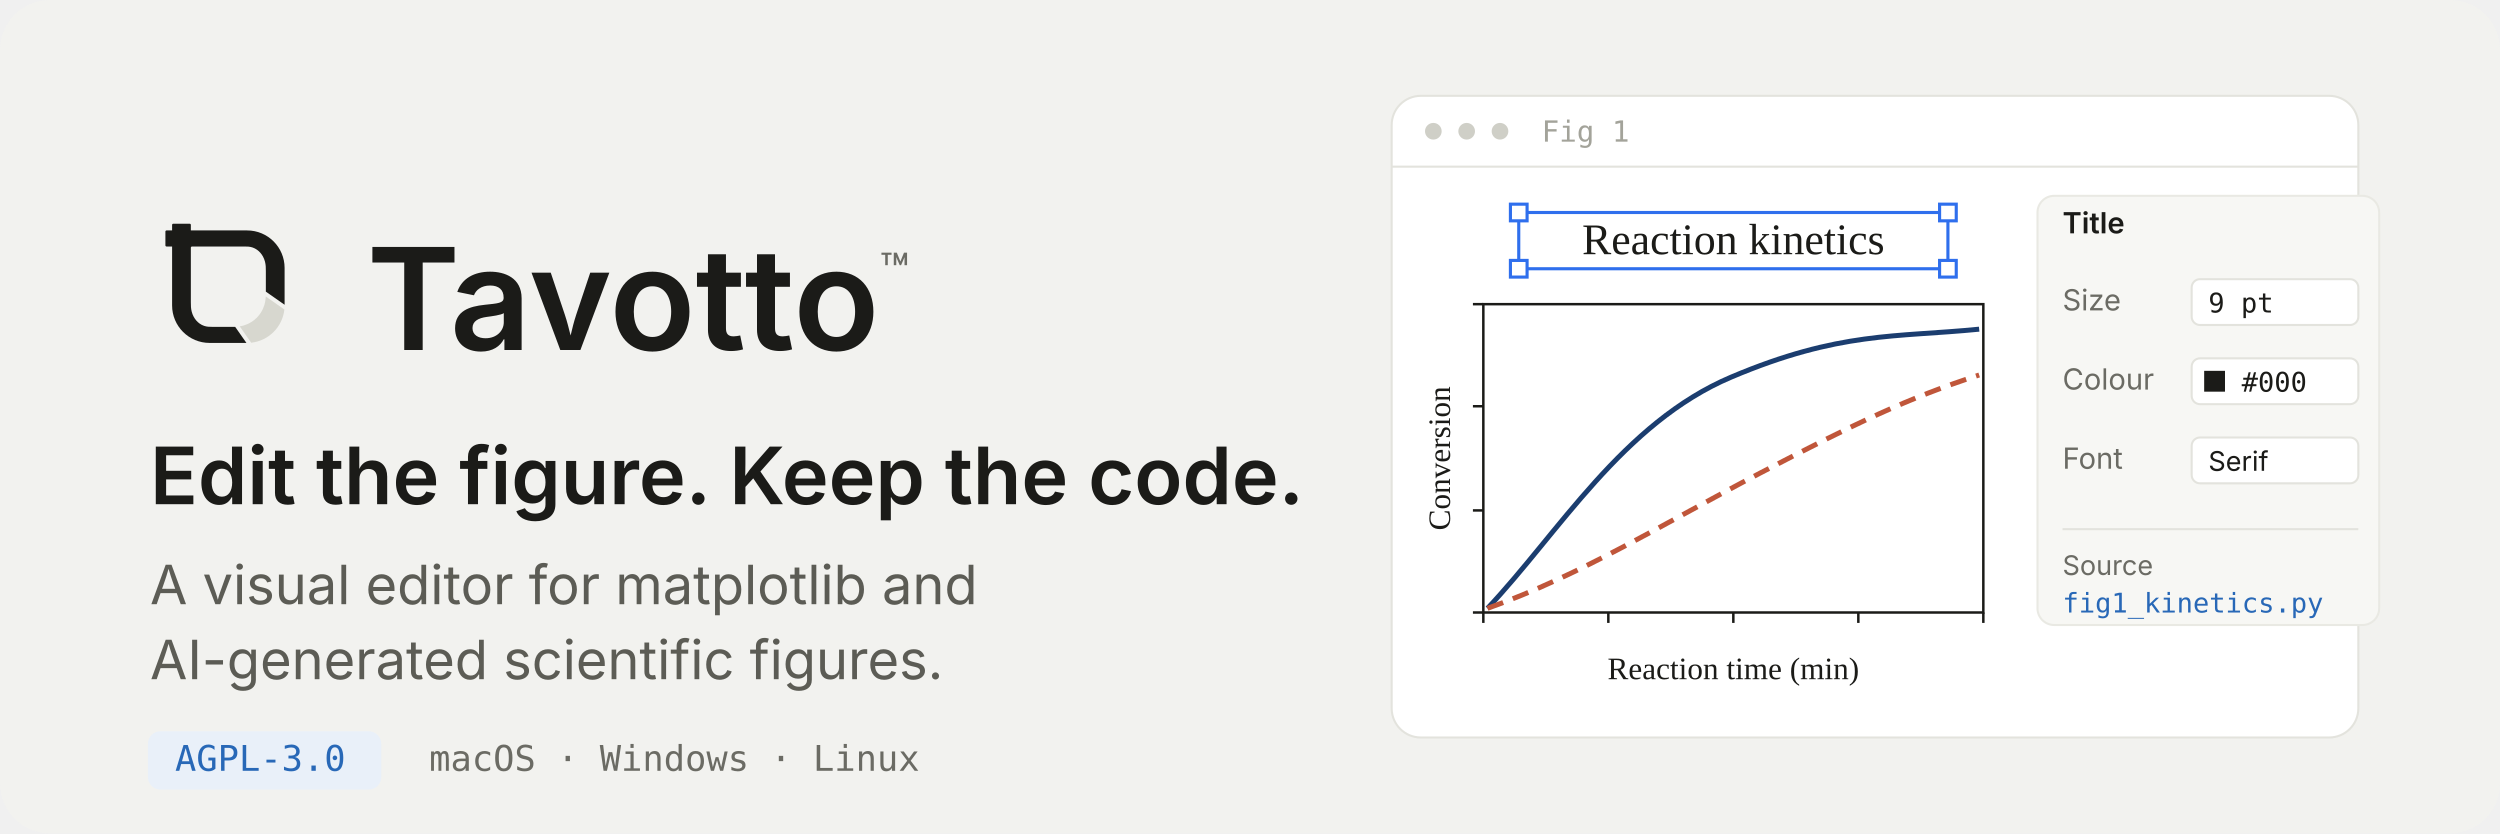
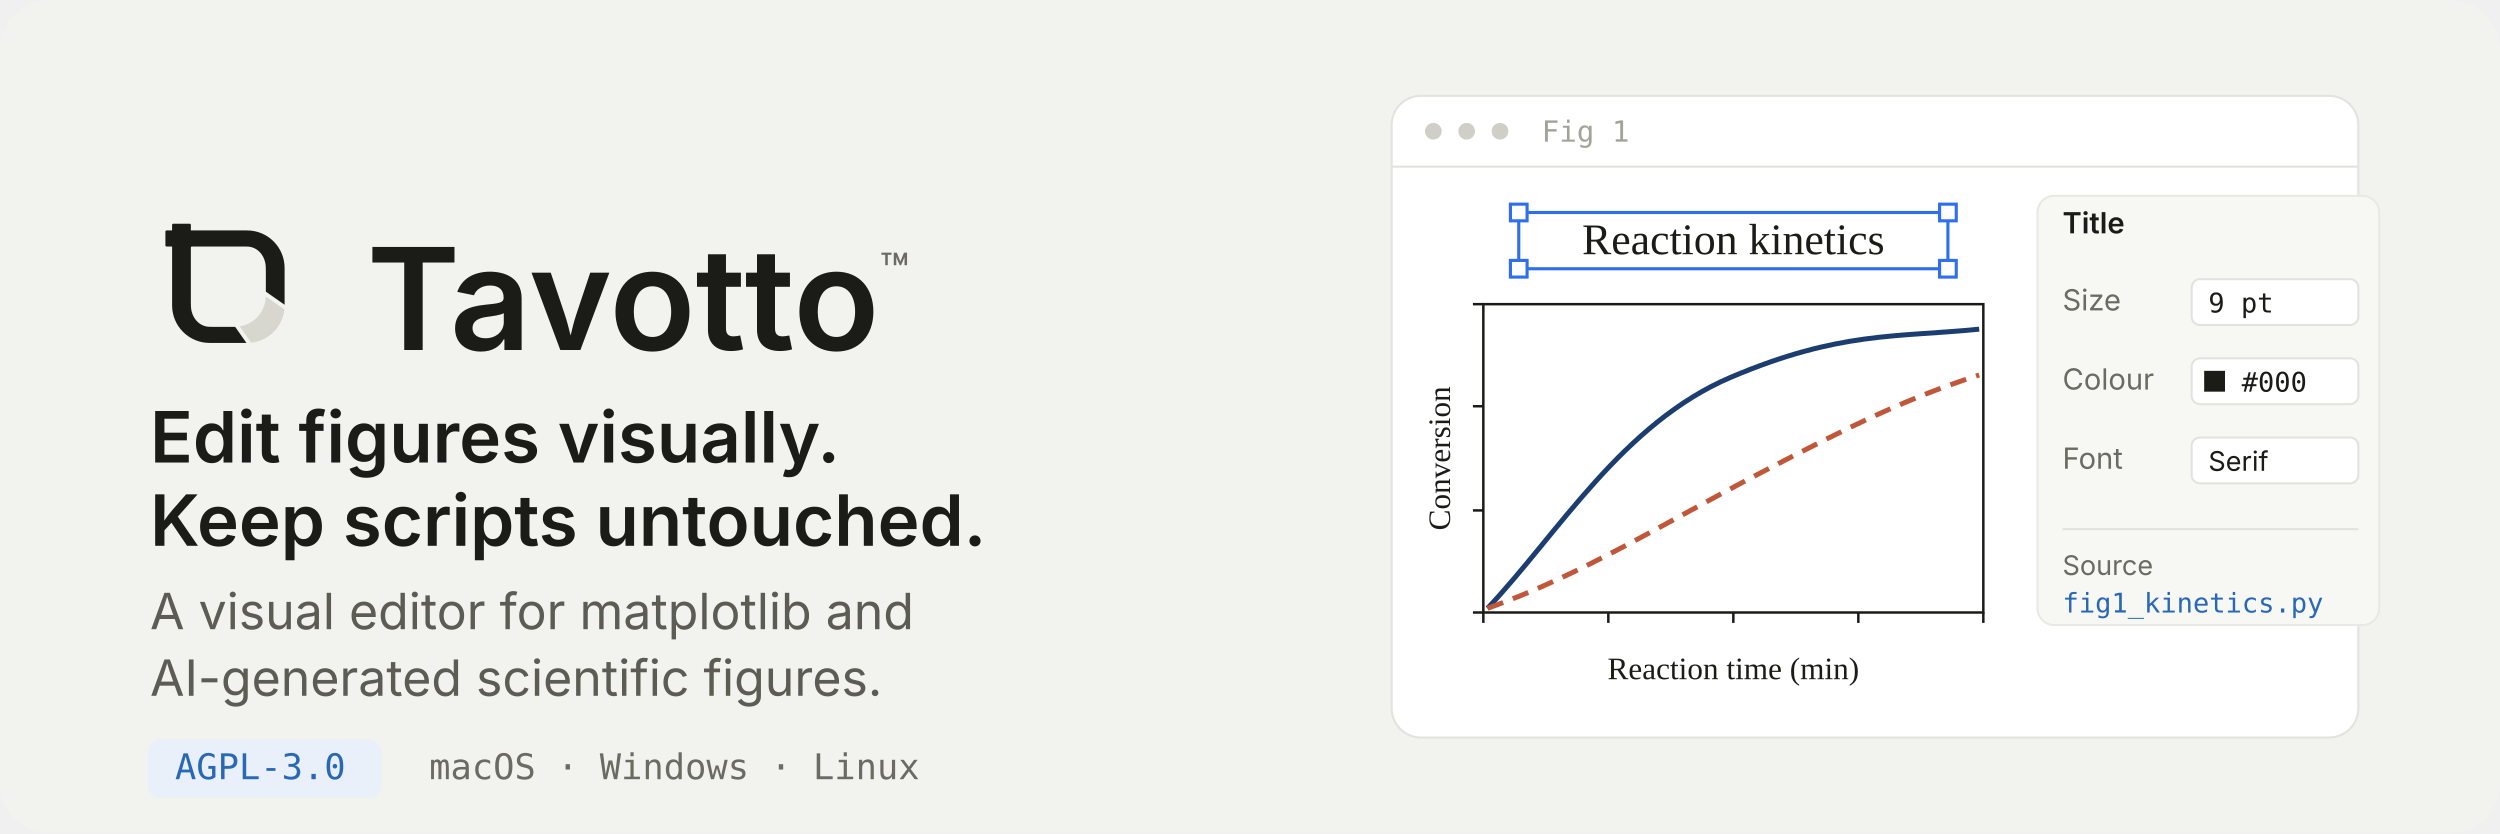
<svg xmlns="http://www.w3.org/2000/svg" width="1200" height="400" viewBox="0 0 1200 400" role="img" aria-labelledby="hero-title hero-desc">
  <style>
    .ui    { font-family: -apple-system, BlinkMacSystemFont, "Segoe UI", Inter, "PingFang SC", sans-serif; }
    .mono  { font-family: ui-monospace, SFMono-Regular, "SF Mono", Menlo, Consolas, monospace; }
    .serif { font-family: "Times New Roman", Times, "Liberation Serif", serif; }
  </style>
  <rect width="1200" height="400" rx="24" fill="#f2f2ef" />
  <g id="title-block" class="ui" transform="translate(72 0)">
    <g id="brand-mark" transform="translate(0 100) scale(0.642857)" aria-hidden="true">
      <path d="M72 100.5L44.5 100.5C29.036 100.5 16.5 87.964 16.5 72.5L16.5 28.5L12.35 28.5C11.881 28.5 11.5 28.119 11.5 27.65L11.5 17.35C11.5 16.881 11.881 16.5 12.35 16.5L16.5 16.5L16.5 12.35C16.5 11.881 16.881 11.5 17.35 11.5L29.65 11.5C30.119 11.5 30.5 11.881 30.5 12.35L30.5 16.5L72.5 16.5C87.964 16.5 100.5 29.036 100.5 44.5L100.5 72L86.5 62.197L86.5 46.871C86.5 45.691 86.5 44.509 86.409 43.294C86.323 42.143 86.157 40.983 85.842 39.78C85.493 38.444 84.989 37.167 84.344 35.984C83.791 34.97 83.139 34.031 82.4 33.186C81.66 32.342 80.839 31.596 79.952 30.964C78.916 30.227 77.799 29.651 76.63 29.252C75.578 28.892 74.562 28.702 73.555 28.604C72.492 28.5 71.458 28.5 70.425 28.5L31.4 28.5C30.903 28.5 30.5 28.903 30.5 29.4L30.5 70.129C30.5 71.309 30.5 72.491 30.591 73.706C30.677 74.857 30.843 76.017 31.158 77.22C31.507 78.556 32.011 79.833 32.656 81.016C33.209 82.03 33.861 82.969 34.601 83.814C35.34 84.658 36.161 85.404 37.048 86.036C38.084 86.773 39.201 87.349 40.37 87.748C41.422 88.108 42.438 88.298 43.445 88.396C44.508 88.5 45.542 88.5 46.575 88.5L63.598 88.5L72 100.5Z" fill="#1b1b18" fill-rule="evenodd" />
      <path d="M100.336 75.548C98.926 88.576 88.577 98.925 75.547 100.337L66.993 88.118C68.027 87.958 69.074 87.73 70.145 87.41C72.082 86.83 73.933 85.995 75.649 84.926C77.119 84.01 78.48 82.93 79.705 81.704C80.93 80.479 82.011 79.119 82.926 77.648C83.995 75.933 84.831 74.081 85.41 72.145C85.932 70.399 86.207 68.717 86.35 67.049C86.385 66.634 86.412 66.223 86.433 65.812L100.336 75.548Z" fill="#d7d7cf" fill-rule="evenodd" />
    </g>
    <text x="104" y="168" font-size="68" font-weight="600" fill="#1b1b18">Tavotto<tspan font-size="23" font-weight="500" dy="-30" fill="#6b6b64">™</tspan>
    </text>
-     <text x="0" y="242" font-size="38" font-weight="600" fill="#1b1b18">Edit the figure. Keep the code.</text>
-     <text x="0" y="290" font-size="26" fill="#5c5c55">A visual editor for matplotlib and</text>
-     <text x="0" y="326" font-size="26" fill="#5c5c55">AI-generated scientific figures.</text>
-     <g transform="translate(0 370)">
+     <text x="0" y="222" font-size="34" font-weight="600" fill="#1b1b18">Edit figures visually.</text>
+     <text x="0" y="262" font-size="34" font-weight="600" fill="#1b1b18">Keep scripts untouched.</text>
+     <text x="0" y="302" font-size="24" fill="#5c5c55">A visual editor for matplotlib and</text>
+     <text x="0" y="334" font-size="24" fill="#5c5c55">AI-generated scientific figures.</text>
+     <g transform="translate(0 374)">
      <rect x="-1" y="-19" width="112" height="28" rx="6" fill="#e9f0f9" />
      <text x="12" y="0" class="mono" font-size="17" fill="#2868b7">AGPL-3.0</text>
      <text x="134" y="0" class="mono" font-size="17" fill="#6b6b64">macOS · Windows · Linux</text>
    </g>
  </g>
  <g id="editor" transform="translate(668 46)">
    <rect width="464" height="308" rx="14" fill="#ffffff" stroke="#e3e3dd" />
    <path d="M0 34 H464" stroke="#e3e3dd" />
    <g fill="#cfcfc7">
      <circle cx="20" cy="17" r="4" />
      <circle cx="36" cy="17" r="4" />
      <circle cx="52" cy="17" r="4" />
    </g>
    <text x="72" y="22" class="mono" font-size="14" fill="#a3a39a">Fig 1</text>
    <g transform="translate(18 56)">
      <text x="146" y="20" class="serif" font-size="21" text-anchor="middle" fill="#1b1b18">Reaction kinetics</text>
      <rect x="43" y="0" width="206" height="27" fill="none" stroke="#2f6fed" stroke-width="1.5" />
      <g fill="#ffffff" stroke="#2f6fed" stroke-width="1.5">
        <rect x="39" y="-4" width="8" height="8" />
        <rect x="245" y="-4" width="8" height="8" />
        <rect x="39" y="23" width="8" height="8" />
        <rect x="245" y="23" width="8" height="8" />
      </g>
      <g transform="translate(26 44)">
        <rect width="240" height="148" fill="none" stroke="#1b1b18" stroke-width="1.2" />
        <g stroke="#1b1b18" stroke-width="1.2">
          <path d="M0 148 v5 M60 148 v5 M120 148 v5 M180 148 v5 M240 148 v5" />
          <path d="M0 148 h-5 M0 99 h-5 M0 49 h-5 M0 0 h-5" />
        </g>
        <path d="M2 146 C 36 110, 67 57, 119 35 S 198 16, 238 12" fill="none" stroke="#1b3d6f" stroke-width="2.4" />
        <path d="M2 146 C 47 130, 87 105, 133 81 S 204 45, 238 34" fill="none" stroke="#c0563a" stroke-width="2.4" stroke-dasharray="8 5" />
        <text x="120" y="180" class="serif" font-size="15" text-anchor="middle" fill="#1b1b18">Reaction time (min)</text>
        <text x="-16" y="74" class="serif" font-size="15" text-anchor="middle" fill="#1b1b18" transform="rotate(-90 -16 74)">Conversion</text>
      </g>
    </g>
    <g transform="translate(318 56)">
      <rect x="-8" y="-8" width="164" height="206" rx="8" fill="#f7f7f4" stroke="#e9e9e3" />
      <text x="4" y="10" class="ui" font-size="14" font-weight="600" fill="#1b1b18">Title</text>
      <g class="ui" font-size="14">
        <text x="4" y="47" fill="#6b6b64">Size</text>
        <rect x="66" y="32" width="80" height="22" rx="4" fill="#ffffff" stroke="#e3e3dd" />
        <text x="74" y="48" class="mono" font-size="13" fill="#1b1b18">9 pt</text>
        <text x="4" y="85" fill="#6b6b64">Colour</text>
        <rect x="66" y="70" width="80" height="22" rx="4" fill="#ffffff" stroke="#e3e3dd" />
        <rect x="72" y="76" width="10" height="10" fill="#1b1b18" />
        <text x="90" y="86" class="mono" font-size="13" fill="#1b1b18">#000</text>
        <text x="4" y="123" fill="#6b6b64">Font</text>
        <rect x="66" y="108" width="80" height="22" rx="4" fill="#ffffff" stroke="#e3e3dd" />
        <text x="74" y="124" font-size="13" fill="#1b1b18">Serif</text>
      </g>
      <path d="M4 152 H146" stroke="#e3e3dd" />
      <text x="4" y="174" class="ui" font-size="13" fill="#6b6b64">Source</text>
      <text x="4" y="192" class="mono" font-size="13" fill="#2868b7">fig1_kinetics.py</text>
    </g>
  </g>
</svg>
